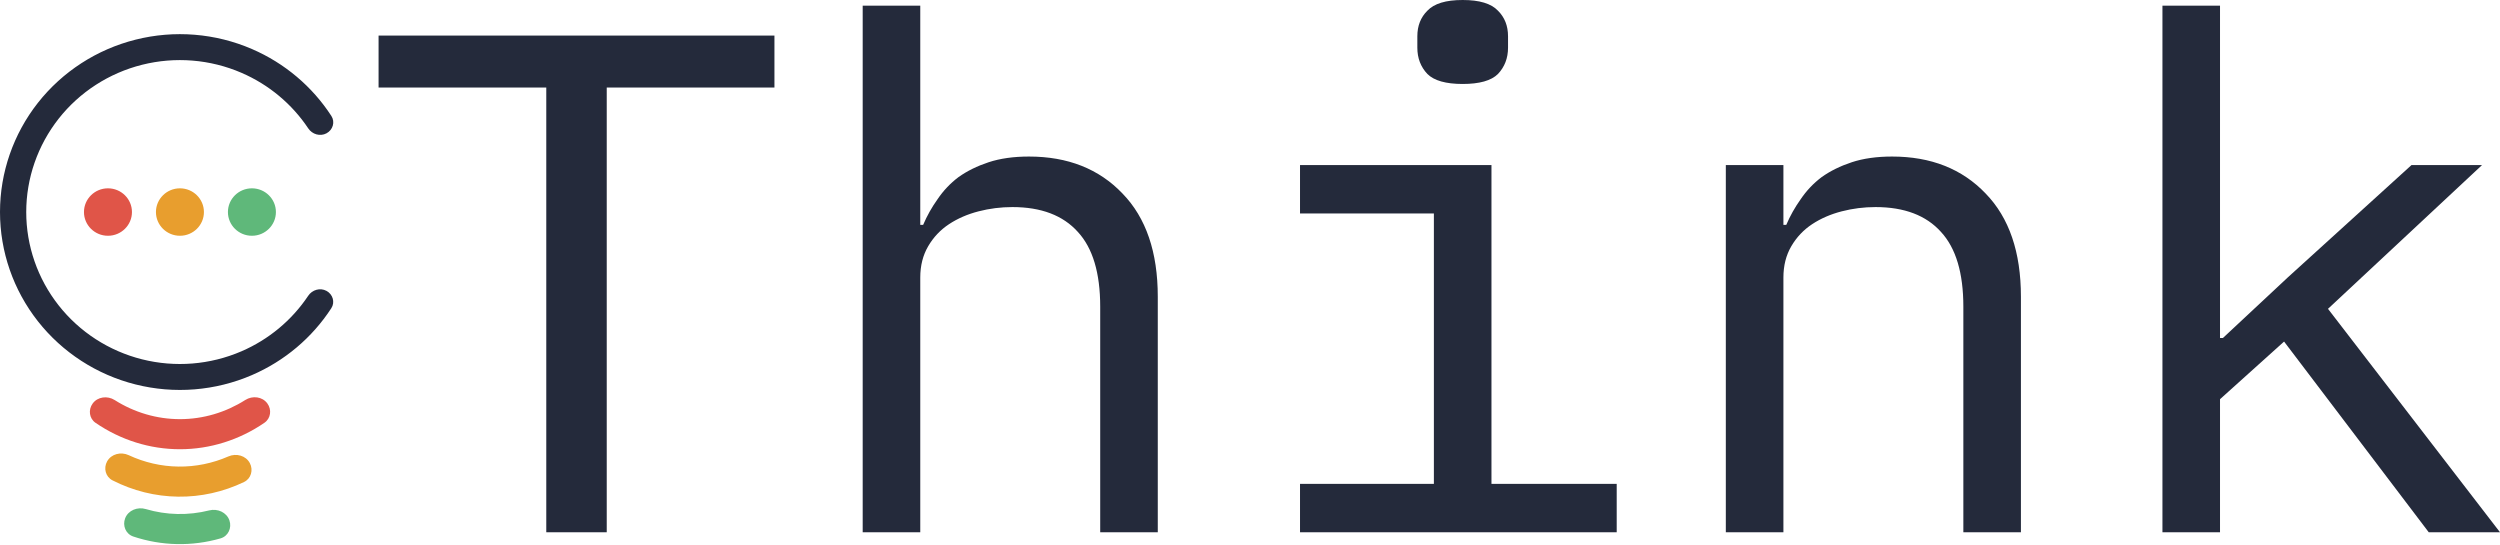
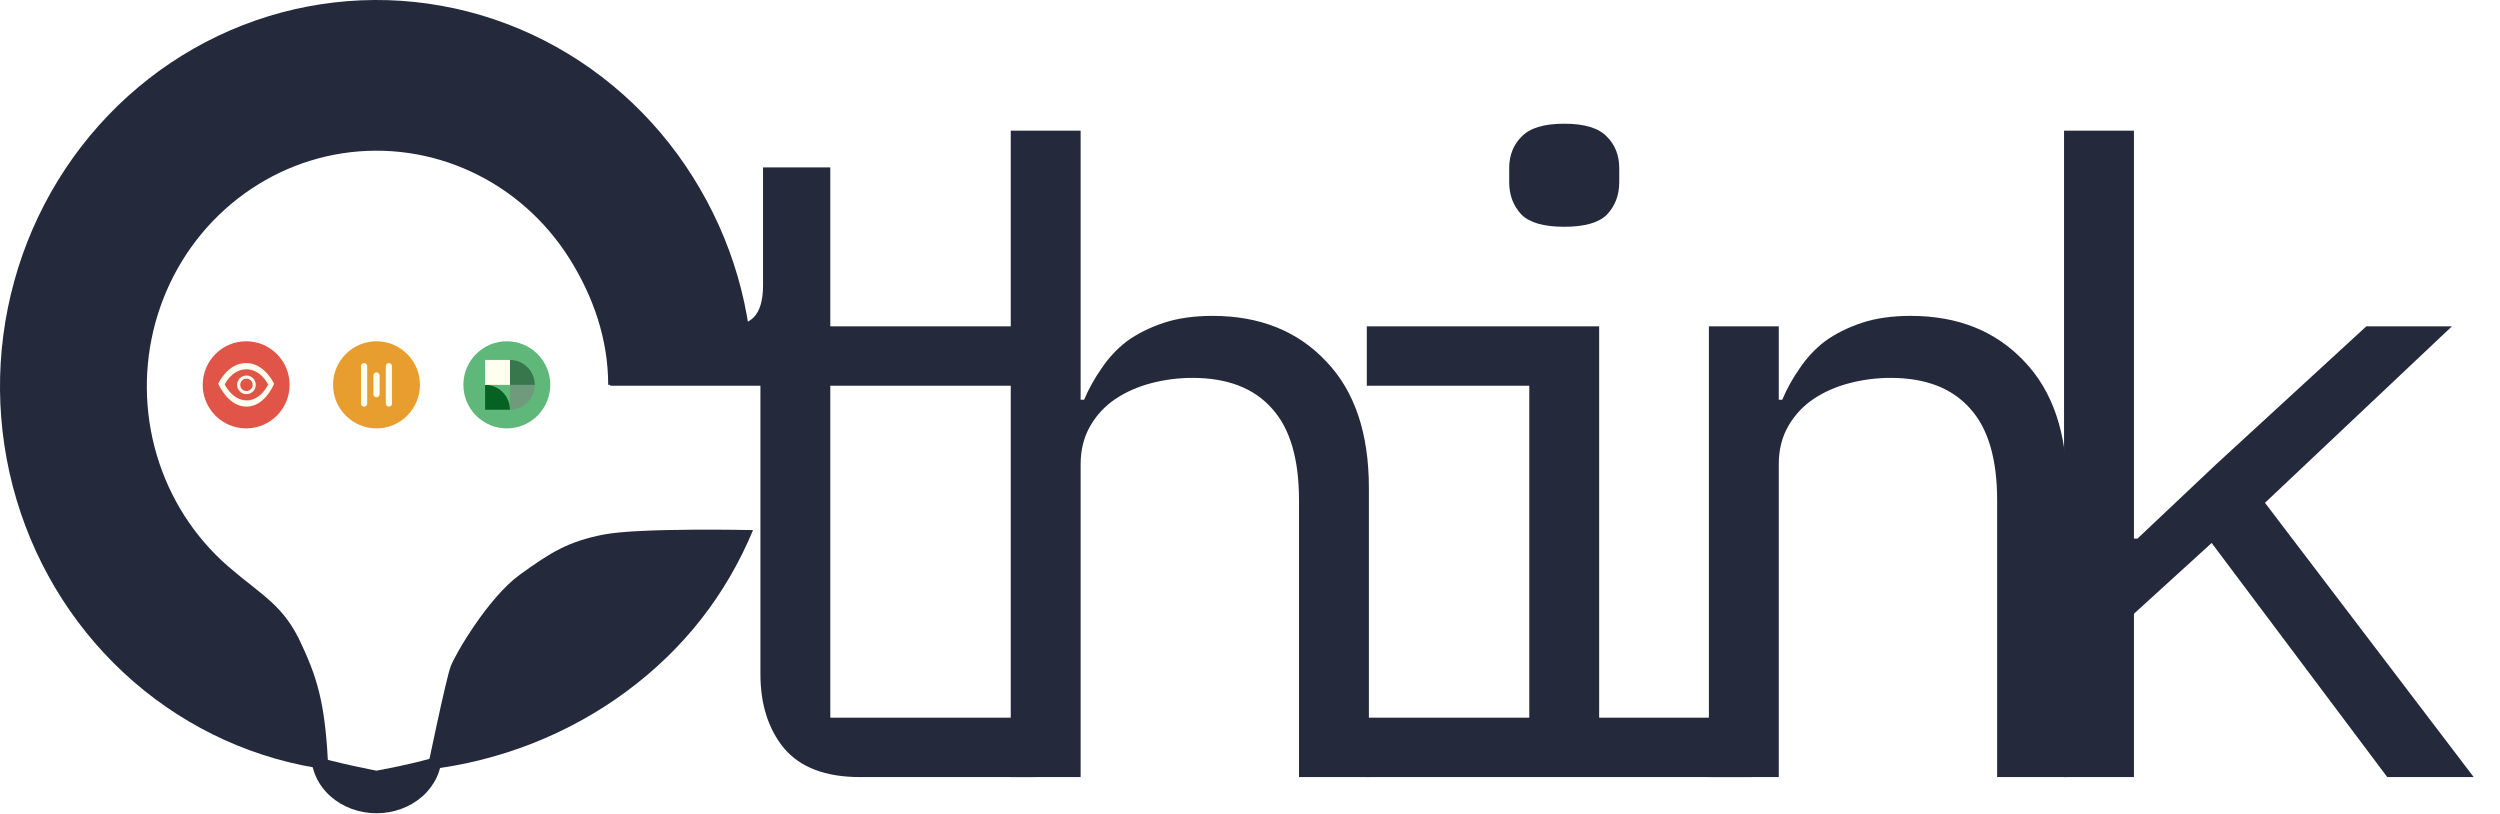
- <svg xmlns="http://www.w3.org/2000/svg" width="170" height="37" viewBox="0 0 170 37" fill="none">
-   <path d="M18.181 27.435C18.489 27.858 18.416 28.449 17.983 28.747C16.277 29.918 14.284 30.547 12.241 30.548C10.198 30.549 8.205 29.922 6.498 28.753C6.065 28.456 5.991 27.865 6.299 27.442C6.639 26.973 7.308 26.893 7.799 27.204C9.137 28.051 10.671 28.503 12.24 28.502C13.81 28.501 15.343 28.048 16.68 27.199C17.171 26.888 17.84 26.966 18.181 27.435Z" fill="#E05548" />
-   <path d="M16.989 31.491C17.237 31.961 17.075 32.546 16.593 32.777C15.188 33.451 13.659 33.793 12.112 33.773C10.562 33.754 9.04 33.374 7.65 32.664C7.175 32.421 7.027 31.835 7.285 31.372C7.568 30.865 8.224 30.705 8.754 30.952C9.817 31.448 10.966 31.713 12.134 31.727C13.302 31.742 14.456 31.506 15.53 31.037C16.066 30.803 16.718 30.978 16.989 31.491Z" fill="#E89E2E" />
-   <path d="M15.6 35.385C15.777 35.896 15.519 36.461 14.994 36.611C13.047 37.17 10.99 37.126 9.066 36.484C8.55 36.312 8.316 35.741 8.512 35.239C8.723 34.698 9.349 34.45 9.911 34.616C11.319 35.033 12.804 35.064 14.227 34.707C14.795 34.565 15.409 34.837 15.6 35.385Z" fill="#5FB87A" />
-   <path d="M41.258 5.952V36.194H37.147V5.952H25.743V2.419H52.662V5.952H41.258Z" fill="#242A3B" />
-   <path d="M58.663 0.387H62.578V15.29H62.774C63.035 14.677 63.361 14.097 63.753 13.548C64.144 12.968 64.617 12.468 65.172 12.048C65.759 11.629 66.445 11.29 67.228 11.032C68.011 10.774 68.924 10.645 69.969 10.645C72.611 10.645 74.732 11.484 76.331 13.161C77.93 14.806 78.729 17.145 78.729 20.177V36.194H74.814V20.855C74.814 18.564 74.308 16.871 73.297 15.774C72.285 14.645 70.8 14.081 68.843 14.081C68.06 14.081 67.293 14.177 66.543 14.371C65.792 14.565 65.123 14.855 64.536 15.242C63.949 15.629 63.475 16.129 63.117 16.742C62.758 17.355 62.578 18.064 62.578 18.871V36.194H58.663V0.387Z" fill="#242A3B" />
-   <path d="M99.462 5.71C98.32 5.71 97.521 5.484 97.064 5.032C96.607 4.548 96.379 3.952 96.379 3.242V2.468C96.379 1.758 96.607 1.177 97.064 0.726C97.521 0.242 98.32 0 99.462 0C100.604 0 101.404 0.242 101.86 0.726C102.317 1.177 102.546 1.758 102.546 2.468V3.242C102.546 3.952 102.317 4.548 101.86 5.032C101.404 5.484 100.604 5.71 99.462 5.71ZM88.401 32.903H97.504V14.516H88.401V11.226H101.42V32.903H109.936V36.194H88.401V32.903Z" fill="#242A3B" />
-   <path d="M117.356 36.194V11.226H121.272V15.29H121.467C121.728 14.677 122.055 14.097 122.446 13.548C122.838 12.968 123.311 12.468 123.866 12.048C124.453 11.629 125.138 11.29 125.921 11.032C126.704 10.774 127.618 10.645 128.662 10.645C131.305 10.645 133.426 11.484 135.025 13.161C136.624 14.806 137.423 17.145 137.423 20.177V36.194H133.508V20.855C133.508 18.564 133.002 16.871 131.99 15.774C130.979 14.645 129.494 14.081 127.536 14.081C126.753 14.081 125.987 14.177 125.236 14.371C124.486 14.565 123.817 14.855 123.229 15.242C122.642 15.629 122.169 16.129 121.81 16.742C121.451 17.355 121.272 18.064 121.272 18.871V36.194H117.356Z" fill="#242A3B" />
-   <path d="M147.046 0.387H150.961V22.984H151.157L155.562 18.871L163.98 11.226H168.776L158.303 21L170 36.194H165.155L155.317 23.226L150.961 27.145V36.194H147.046V0.387Z" fill="#242A3B" />
-   <path d="M8.973 14.419C8.973 15.31 8.242 16.032 7.341 16.032C6.44 16.032 5.71 15.31 5.71 14.419C5.71 13.529 6.44 12.806 7.341 12.806C8.242 12.806 8.973 13.529 8.973 14.419Z" fill="#E05548" />
-   <path d="M13.867 14.419C13.867 15.31 13.137 16.032 12.236 16.032C11.335 16.032 10.604 15.31 10.604 14.419C10.604 13.529 11.335 12.806 12.236 12.806C13.137 12.806 13.867 13.529 13.867 14.419Z" fill="#E89E2E" />
-   <path d="M18.762 14.419C18.762 15.31 18.031 16.032 17.13 16.032C16.229 16.032 15.499 15.31 15.499 14.419C15.499 13.529 16.229 12.806 17.13 12.806C18.031 12.806 18.762 13.529 18.762 14.419Z" fill="#5FB87A" />
-   <path d="M22.2 19.779C22.633 20.012 22.796 20.549 22.529 20.959C21.227 22.963 19.351 24.548 17.131 25.506C14.638 26.582 11.854 26.806 9.217 26.142C6.581 25.479 4.244 23.966 2.574 21.842C0.905 19.718 -0.001 17.106 4.34654e-07 14.416C0.001 11.727 0.908 9.114 2.578 6.991C4.249 4.869 6.587 3.357 9.224 2.695C11.86 2.033 14.645 2.258 17.137 3.336C19.357 4.295 21.232 5.881 22.533 7.885C22.799 8.295 22.636 8.832 22.203 9.065C21.77 9.297 21.232 9.137 20.961 8.73C19.853 7.069 18.279 5.754 16.423 4.952C14.294 4.031 11.915 3.839 9.663 4.404C7.411 4.97 5.413 6.261 3.986 8.074C2.56 9.888 1.785 12.119 1.784 14.417C1.783 16.714 2.557 18.946 3.983 20.76C5.409 22.574 7.405 23.866 9.657 24.433C11.909 25 14.288 24.808 16.418 23.889C18.274 23.088 19.849 21.774 20.958 20.113C21.229 19.707 21.768 19.546 22.2 19.779Z" fill="#242A3B" />
+ <svg xmlns="http://www.w3.org/2000/svg" width="83" height="27" viewBox="0 0 83 27" fill="none">
+   <path d="M28.552 25.799C27.411 25.799 26.57 25.48 26.029 24.842C25.507 24.204 25.246 23.383 25.246 22.377V12.807H20.258V10.835H23.97C24.473 10.835 24.82 10.739 25.014 10.545C25.227 10.333 25.333 9.975 25.333 9.472V5.557H27.566V10.835H34.381V12.807H27.566V23.827H34.381V25.799H28.552Z" fill="#242A3B" />
+   <path d="M33.557 4.339H35.877V13.271H35.993C36.148 12.904 36.342 12.556 36.574 12.227C36.806 11.879 37.086 11.58 37.414 11.328C37.763 11.077 38.169 10.874 38.633 10.719C39.096 10.565 39.638 10.487 40.257 10.487C41.822 10.487 43.079 10.99 44.026 11.995C44.974 12.981 45.447 14.383 45.447 16.2V25.799H43.127V16.606C43.127 15.234 42.828 14.219 42.228 13.561C41.629 12.885 40.749 12.546 39.59 12.546C39.126 12.546 38.671 12.604 38.227 12.72C37.782 12.836 37.386 13.01 37.038 13.242C36.69 13.474 36.409 13.774 36.197 14.141C35.984 14.509 35.877 14.934 35.877 15.417V25.799H33.557V4.339Z" fill="#242A3B" />
+   <path d="M51.932 7.529C51.255 7.529 50.782 7.394 50.511 7.123C50.24 6.833 50.105 6.476 50.105 6.05V5.586C50.105 5.161 50.24 4.813 50.511 4.542C50.782 4.252 51.255 4.107 51.932 4.107C52.609 4.107 53.083 4.252 53.353 4.542C53.624 4.813 53.759 5.161 53.759 5.586V6.05C53.759 6.476 53.624 6.833 53.353 7.123C53.083 7.394 52.609 7.529 51.932 7.529ZM45.378 23.827H50.772V12.807H45.378V10.835H53.092V23.827H58.138V25.799H45.378V23.827Z" fill="#242A3B" />
+   <path d="M56.735 25.799V10.835H59.055V13.271H59.171C59.325 12.904 59.519 12.556 59.751 12.227C59.983 11.879 60.263 11.58 60.592 11.328C60.94 11.077 61.346 10.874 61.81 10.719C62.274 10.565 62.815 10.487 63.434 10.487C65 10.487 66.257 10.99 67.204 11.995C68.151 12.981 68.625 14.383 68.625 16.2V25.799H66.305V16.606C66.305 15.234 66.005 14.219 65.406 13.561C64.806 12.885 63.927 12.546 62.767 12.546C62.303 12.546 61.849 12.604 61.404 12.72C60.959 12.836 60.563 13.01 60.215 13.242C59.867 13.474 59.587 13.774 59.374 14.141C59.161 14.509 59.055 14.934 59.055 15.417V25.799H56.735Z" fill="#242A3B" />
+   <path d="M68.526 4.339H70.847V17.882H70.963L73.573 15.417L78.561 10.835H81.403L75.197 16.693L82.127 25.799H79.257L73.427 18.027L70.847 20.376V25.799H68.526V4.339Z" fill="#242A3B" />
+   <path d="M9.615 12.777C9.615 13.575 8.969 14.223 8.173 14.223C7.376 14.223 6.73 13.575 6.73 12.777C6.73 11.978 7.376 11.33 8.173 11.33C8.969 11.33 9.615 11.978 9.615 12.777Z" fill="#E05548" />
+   <path d="M13.942 12.777C13.942 13.575 13.296 14.223 12.5 14.223C11.703 14.223 11.057 13.575 11.057 12.777C11.057 11.978 11.703 11.33 12.5 11.33C13.296 11.33 13.942 11.978 13.942 12.777Z" fill="#E89E2E" />
+   <path d="M18.269 12.777C18.269 13.575 17.623 14.223 16.827 14.223C16.03 14.223 15.384 13.575 15.384 12.777C15.384 11.978 16.03 11.33 16.827 11.33C17.623 11.33 18.269 11.978 18.269 12.777Z" fill="#5FB87A" />
+   <path d="M12.088 13.5C12.031 13.5 11.985 13.454 11.985 13.396V12.157C11.985 12.1 12.031 12.053 12.088 12.053C12.145 12.053 12.191 12.1 12.191 12.157V13.396C12.191 13.454 12.145 13.5 12.088 13.5Z" fill="#FFFFF0" />
+   <path d="M12.5 13.19C12.443 13.19 12.397 13.143 12.397 13.086V12.467C12.397 12.409 12.443 12.363 12.5 12.363C12.557 12.363 12.603 12.409 12.603 12.467V13.086C12.603 13.143 12.557 13.19 12.5 13.19Z" fill="#FFFFF0" />
+   <path d="M12.912 13.5C12.855 13.5 12.809 13.454 12.809 13.396V12.157C12.809 12.1 12.855 12.053 12.912 12.053C12.969 12.053 13.015 12.1 13.015 12.157V13.396C13.015 13.454 12.969 13.5 12.912 13.5Z" fill="#FFFFF0" />
+   <path d="M17.754 12.777C17.754 12.885 17.733 12.992 17.691 13.093C17.65 13.193 17.589 13.284 17.512 13.361C17.436 13.438 17.345 13.499 17.245 13.54C17.145 13.582 17.038 13.603 16.93 13.603V12.777H17.754Z" fill="#6F9B7C" />
+   <path d="M16.105 12.777C16.214 12.777 16.321 12.798 16.421 12.839C16.521 12.881 16.612 12.942 16.688 13.019C16.765 13.095 16.826 13.187 16.867 13.287C16.908 13.387 16.93 13.495 16.93 13.603H16.105V12.777Z" fill="#066222" />
+   <path d="M16.93 11.95C17.038 11.95 17.145 11.971 17.245 12.013C17.345 12.054 17.436 12.115 17.512 12.192C17.589 12.269 17.65 12.36 17.691 12.46C17.733 12.56 17.754 12.668 17.754 12.777H16.93V11.95Z" fill="#38764B" />
+   <path d="M16.105 11.95H16.93V12.777H16.105V11.95Z" fill="#FFFFF0" />
+   <path d="M8.182 13.5C8.8 13.5 9.1 12.74 9.1 12.74C9.1 12.74 8.782 12.053 8.173 12.053C7.547 12.053 7.246 12.74 7.246 12.74C7.246 12.74 7.564 13.5 8.182 13.5Z" fill="#FFFFF0" />
+   <path d="M8.189 13.293C8.669 13.293 8.903 12.764 8.903 12.764C8.903 12.764 8.656 12.26 8.182 12.26C7.695 12.26 7.46 12.764 7.46 12.764C7.46 12.764 7.708 13.293 8.189 13.293Z" fill="#E05548" />
+   <path d="M8.491 12.777C8.491 12.948 8.352 13.086 8.182 13.086C8.011 13.086 7.873 12.948 7.873 12.777C7.873 12.605 8.011 12.467 8.182 12.467C8.352 12.467 8.491 12.605 8.491 12.777Z" fill="#FFFFF0" />
+   <path d="M8.388 12.777C8.388 12.891 8.295 12.983 8.182 12.983C8.068 12.983 7.976 12.891 7.976 12.777C7.976 12.662 8.068 12.57 8.182 12.57C8.295 12.57 8.388 12.662 8.388 12.777Z" fill="#E05548" />
+   <path d="M14.663 25.071C14.663 25.325 14.607 25.575 14.498 25.809C14.389 26.043 14.23 26.256 14.029 26.435C13.828 26.614 13.59 26.756 13.327 26.853C13.065 26.95 12.784 27 12.499 27C12.215 27 11.934 26.95 11.671 26.853C11.409 26.756 11.171 26.614 10.97 26.435C10.769 26.256 10.609 26.043 10.501 25.809C10.392 25.575 10.336 25.325 10.336 25.071C11.112 25.321 12.499 25.586 12.499 25.586C12.499 25.586 13.867 25.342 14.663 25.071Z" fill="#242A3B" />
+   <path d="M25 12.777C25 10.309 24.307 7.947 23.003 5.874C21.7 3.8 19.841 2.157 17.651 1.14C15.46 0.123 13.031 -0.224 10.653 0.141C8.275 0.505 6.05 1.566 4.245 3.195C2.44 4.825 1.131 6.954 0.475 9.328C-0.182 11.702 -0.157 14.219 0.546 16.579C1.248 18.939 2.599 21.04 4.436 22.632C6.273 24.224 8.518 25.238 10.903 25.554C10.807 23.572 10.616 22.685 10.024 21.423C9.434 20.091 8.702 19.78 7.581 18.809C6.46 17.838 5.636 16.556 5.208 15.117C4.779 13.677 4.764 12.142 5.164 10.694C5.565 9.245 6.363 7.947 7.465 6.953C8.566 5.959 9.923 5.312 11.373 5.089C12.824 4.867 14.306 5.078 15.642 5.699C16.978 6.319 18.112 7.322 18.907 8.586C19.702 9.851 20.192 11.272 20.192 12.777H22.596H25Z" fill="#242A3B" />
+   <path d="M14.184 25.554C16.587 25.273 18.868 24.379 20.785 22.965C22.703 21.552 24.106 19.749 25.001 17.599C25.001 17.599 21.242 17.516 20.054 17.745C18.865 17.975 18.288 18.334 17.254 19.083C16.22 19.832 15.122 21.7 14.963 22.123C14.804 22.546 14.184 25.554 14.184 25.554Z" fill="#242A3B" />
</svg>
